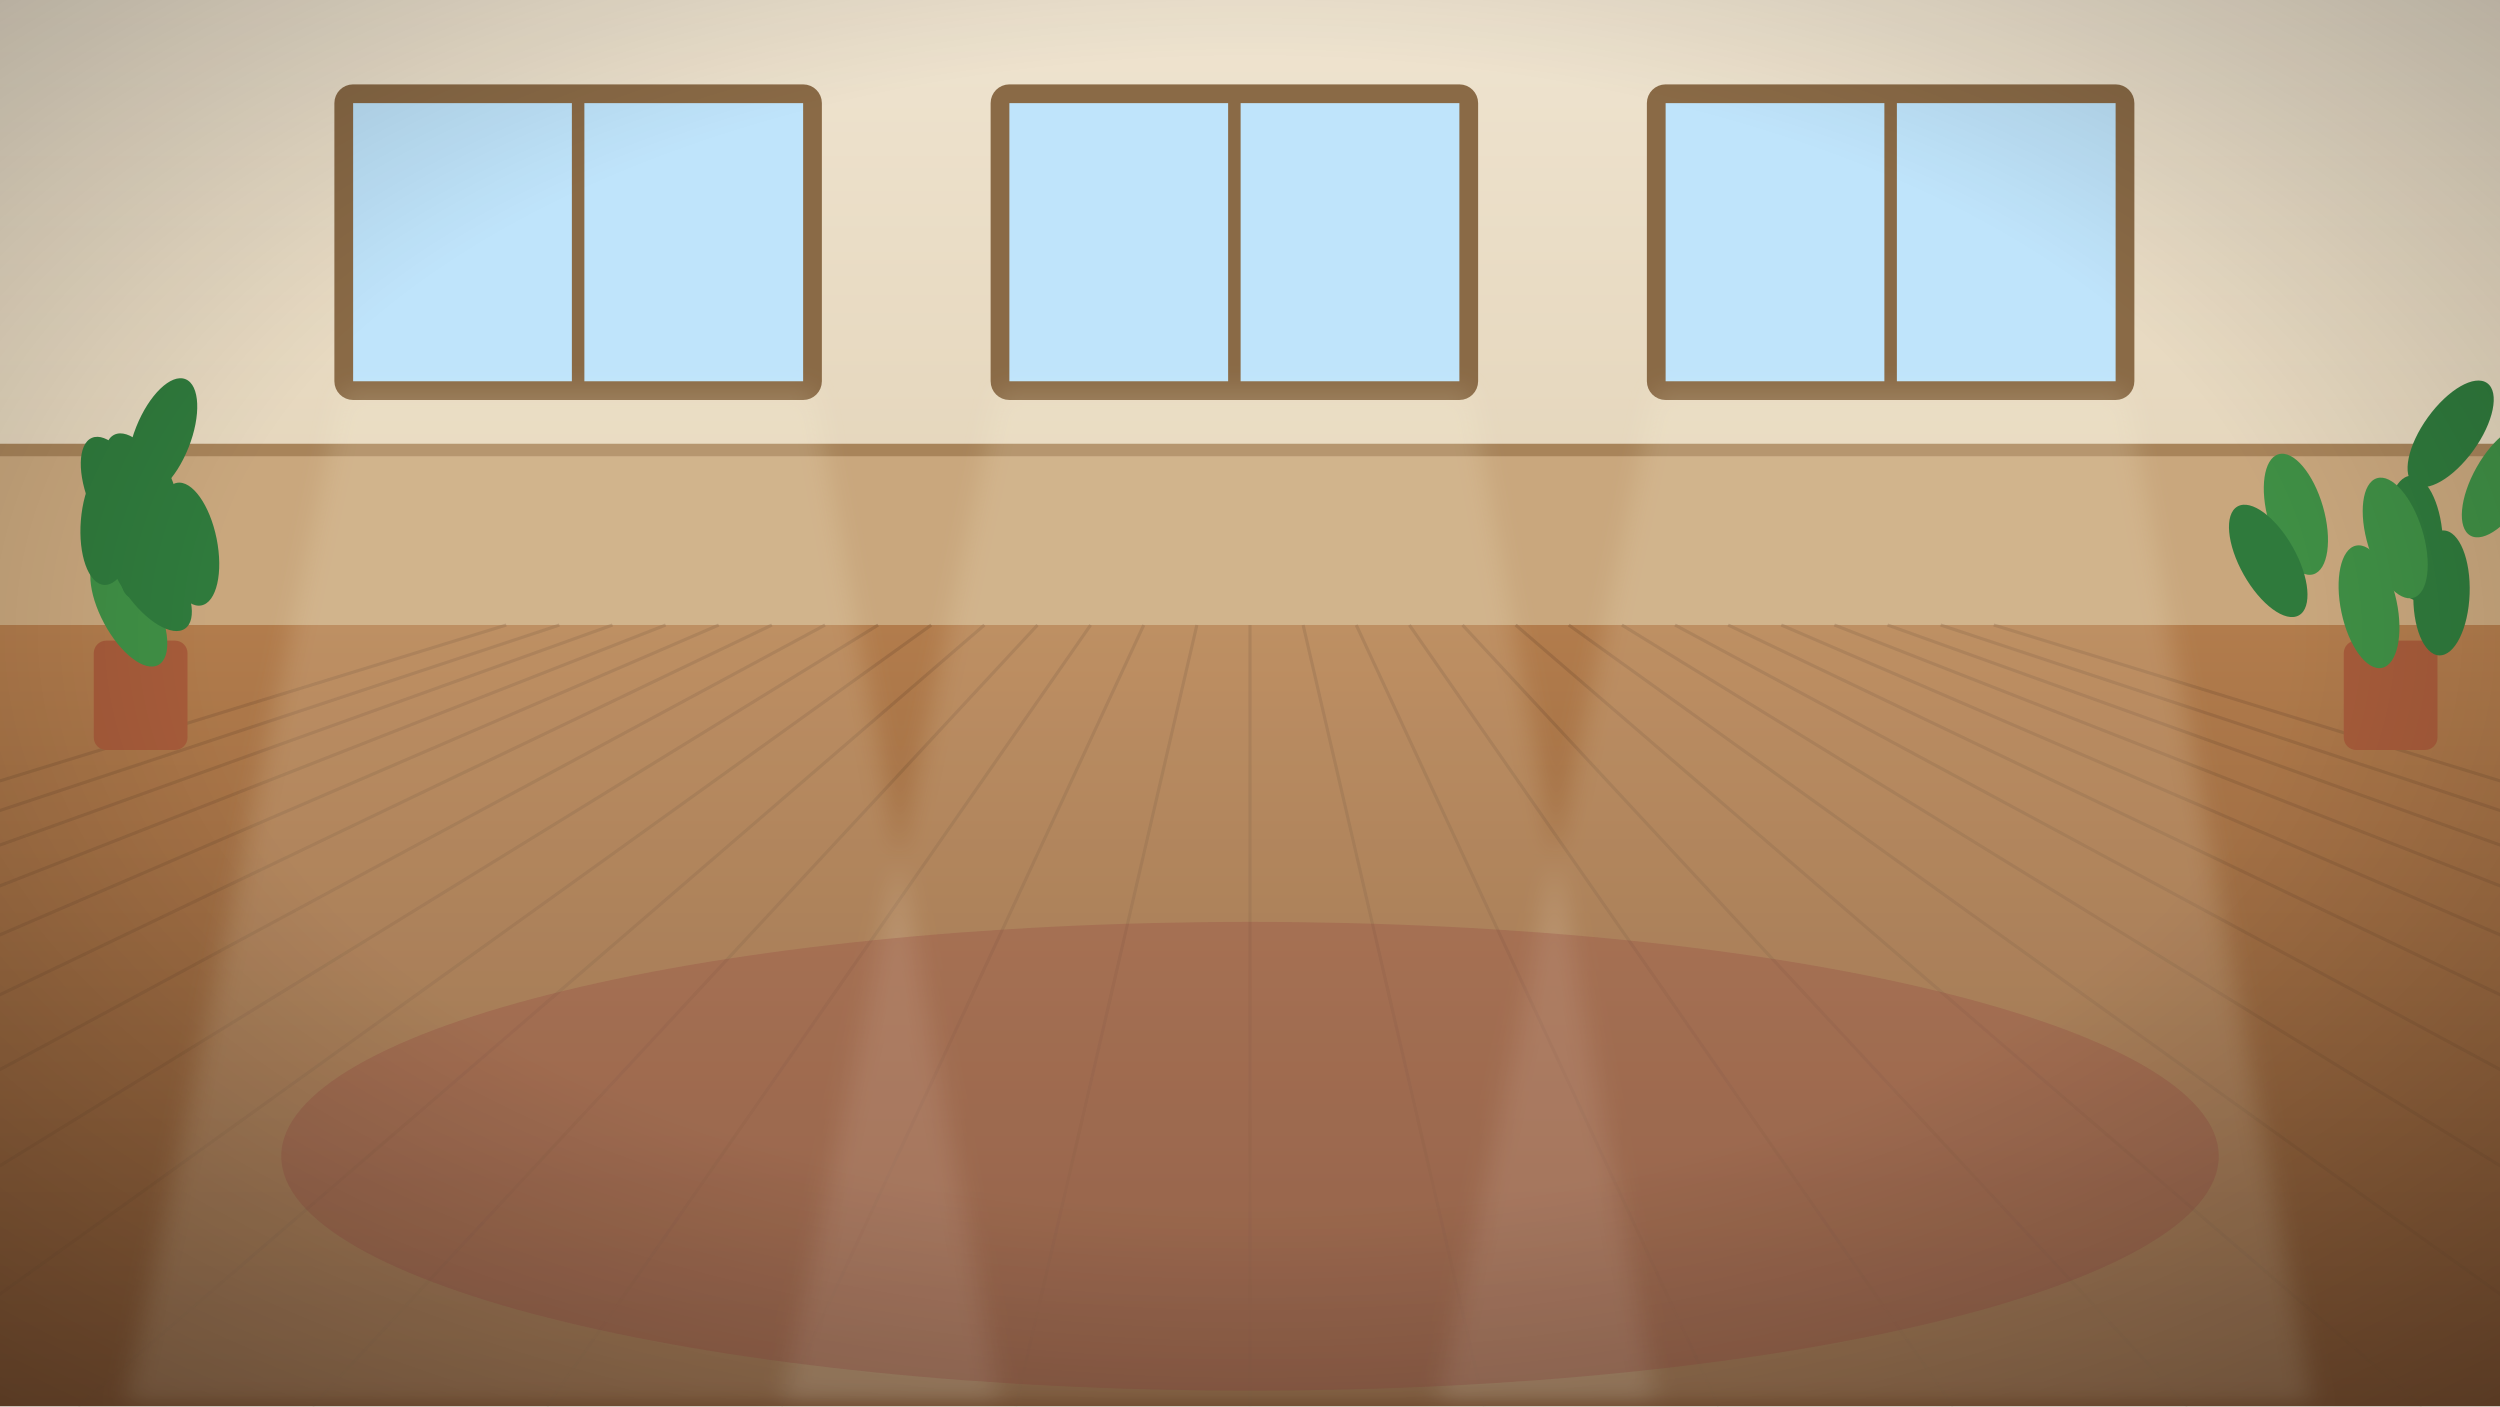
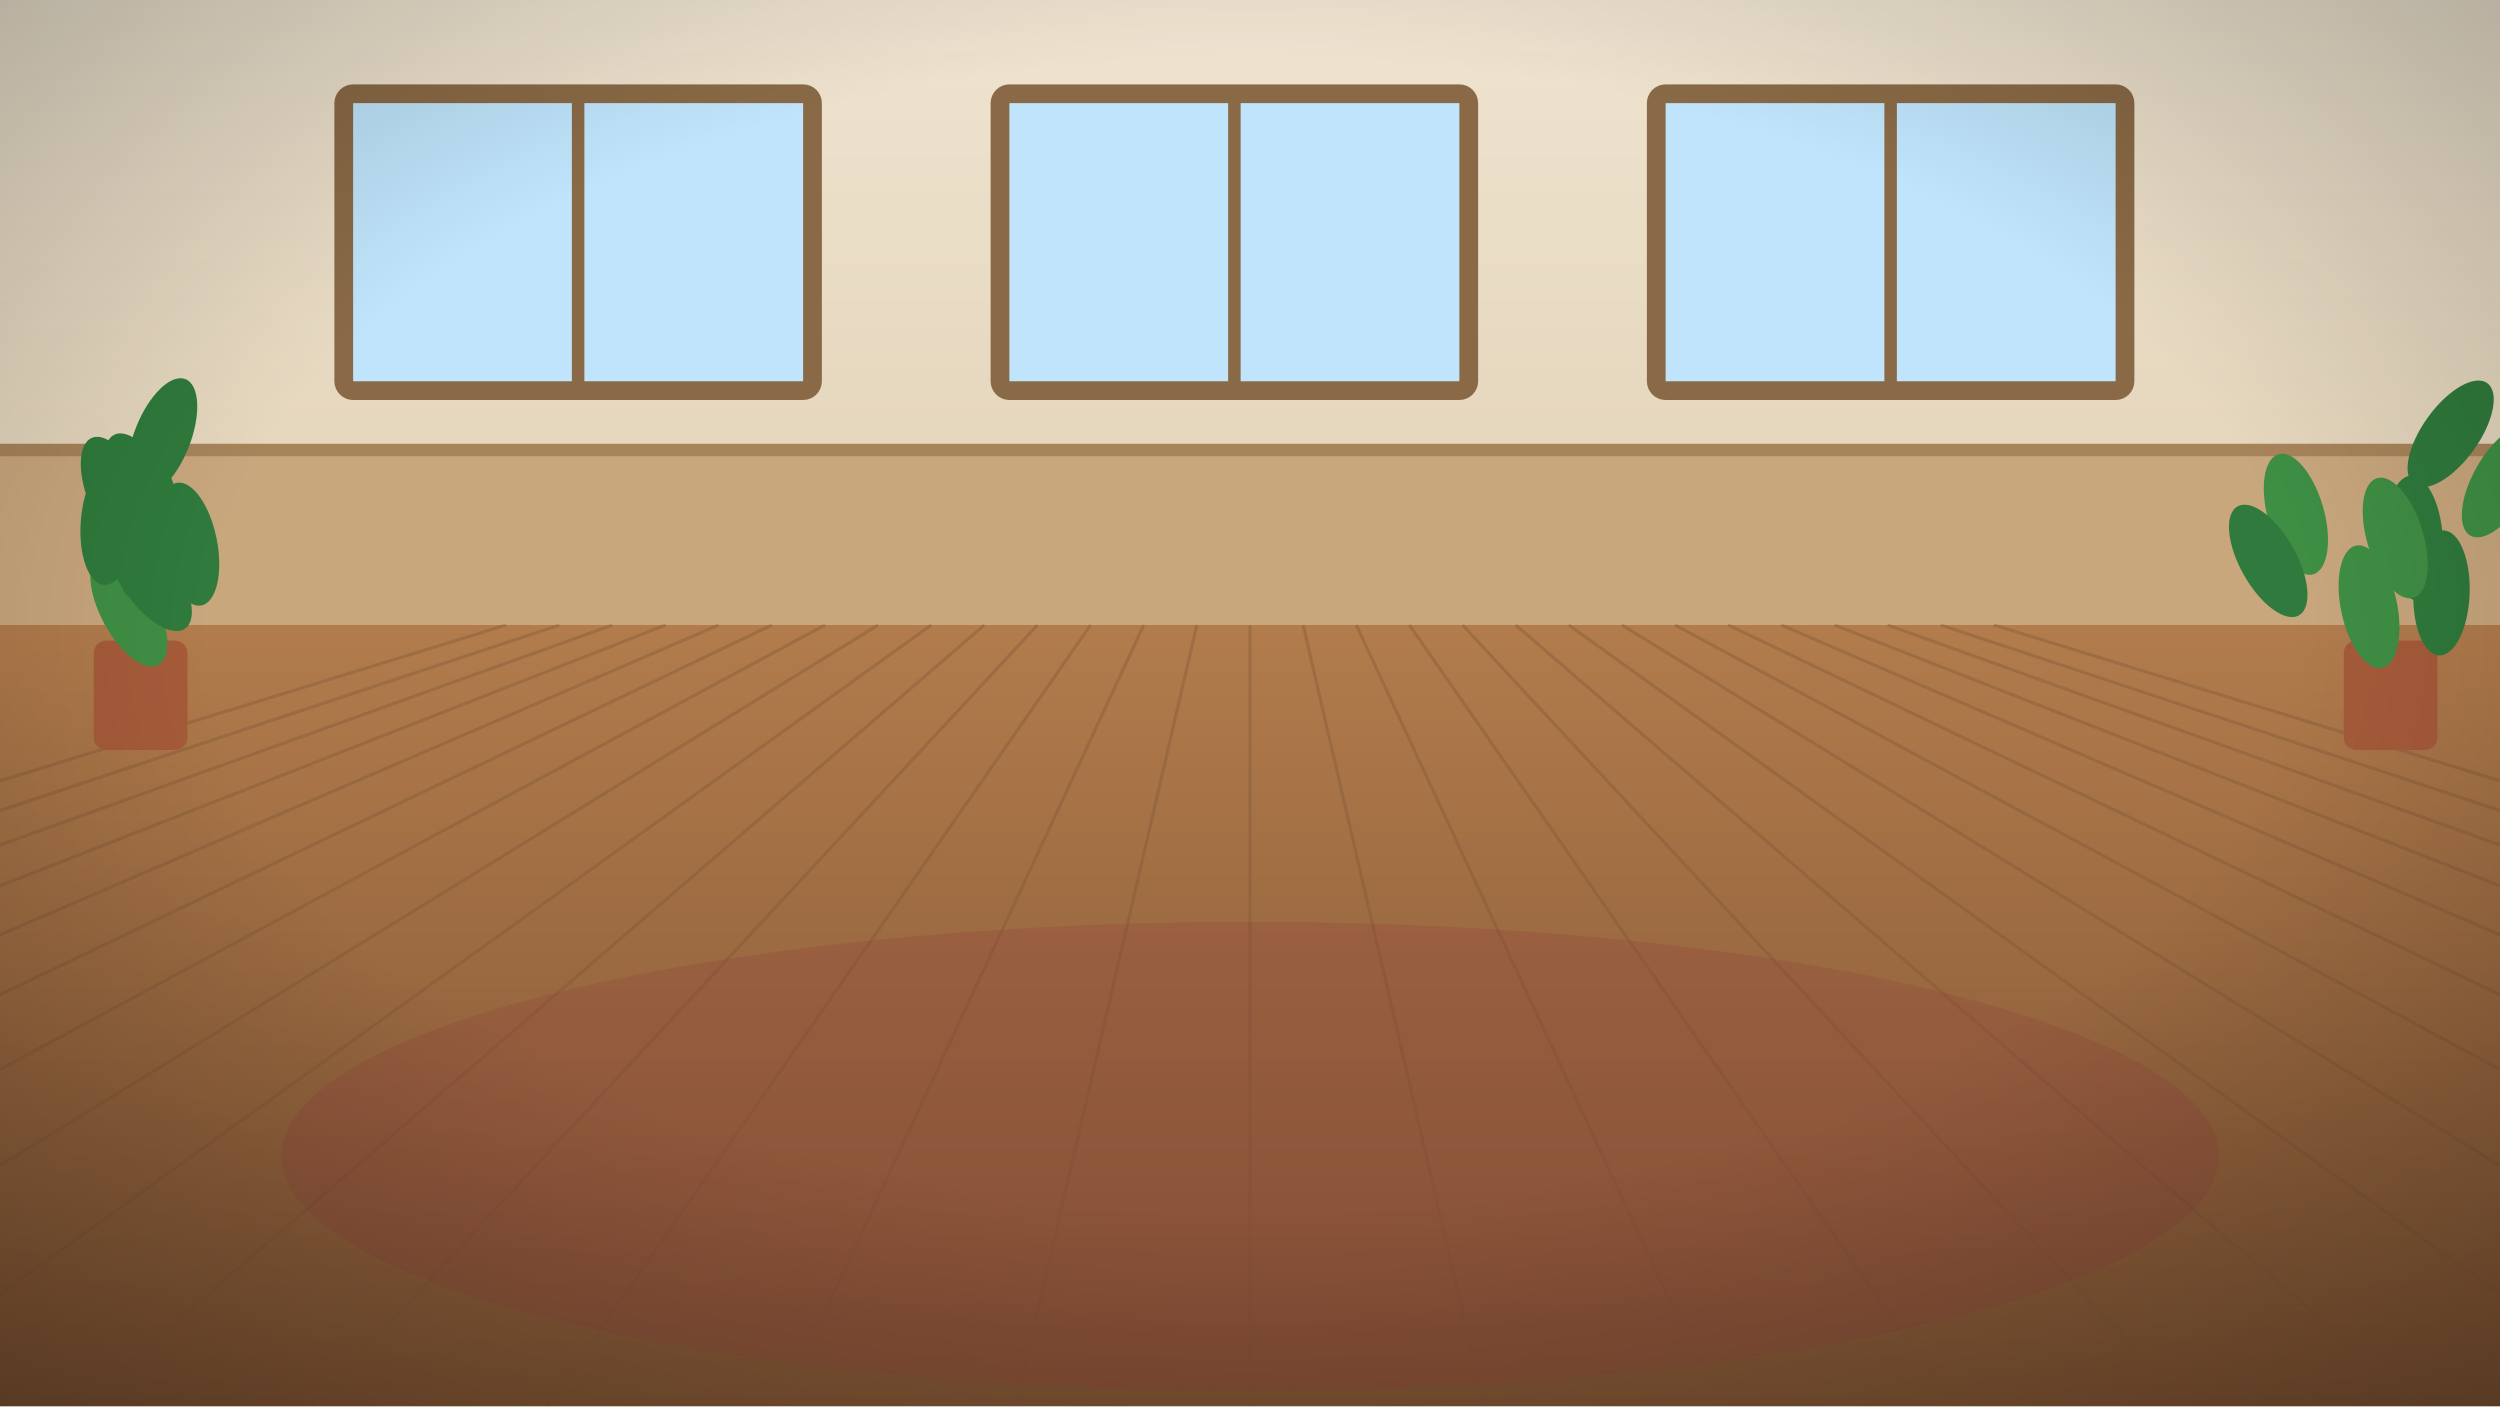
<svg xmlns="http://www.w3.org/2000/svg" viewBox="0 0 1600 900" preserveAspectRatio="xMidYMid slice">
  <defs>
    <linearGradient id="wall" x1="0" y1="0" x2="0" y2="1">
      <stop offset="0" stop-color="#efe4d0" />
      <stop offset="1" stop-color="#e2d2b6" />
    </linearGradient>
    <linearGradient id="floor" x1="0" y1="0" x2="0" y2="1">
      <stop offset="0" stop-color="#b27c4c" />
      <stop offset="1" stop-color="#7d5232" />
    </linearGradient>
-     <filter id="beam" x="-20%" y="-20%" width="140%" height="140%">
-       <feGaussianBlur stdDeviation="8" />
-     </filter>
    <radialGradient id="vig" cx="50%" cy="45%" r="75%">
      <stop offset="0.55" stop-color="#000" stop-opacity="0" />
      <stop offset="1" stop-color="#000" stop-opacity="0.3" />
    </radialGradient>
  </defs>
  <rect width="1600" height="400" fill="url(#wall)" />
  <rect y="290" width="1600" height="110" fill="#c9a77d" />
  <rect y="284" width="1600" height="8" fill="#a8845a" />
  <rect x="220" y="60" width="300" height="190" rx="6" fill="#bfe4fb" stroke="#8a6a46" stroke-width="12" />
  <line x1="370" y1="60" x2="370" y2="250" stroke="#8a6a46" stroke-width="8" />
  <rect x="640" y="60" width="300" height="190" rx="6" fill="#bfe4fb" stroke="#8a6a46" stroke-width="12" />
  <line x1="790" y1="60" x2="790" y2="250" stroke="#8a6a46" stroke-width="8" />
  <rect x="1060" y="60" width="300" height="190" rx="6" fill="#bfe4fb" stroke="#8a6a46" stroke-width="12" />
  <line x1="1210" y1="60" x2="1210" y2="250" stroke="#8a6a46" stroke-width="8" />
  <rect y="400" width="1600" height="500" fill="url(#floor)" />
  <g>
    <line x1="324" y1="400" x2="-1300" y2="900" stroke="#7a5233" stroke-width="2" opacity=".35" />
    <line x1="358" y1="400" x2="-1150" y2="900" stroke="#7a5233" stroke-width="2" opacity=".35" />
    <line x1="392" y1="400" x2="-1000" y2="900" stroke="#7a5233" stroke-width="2" opacity=".35" />
    <line x1="426" y1="400" x2="-850" y2="900" stroke="#7a5233" stroke-width="2" opacity=".35" />
    <line x1="460" y1="400" x2="-700" y2="900" stroke="#7a5233" stroke-width="2" opacity=".35" />
    <line x1="494" y1="400" x2="-550" y2="900" stroke="#7a5233" stroke-width="2" opacity=".35" />
    <line x1="528" y1="400" x2="-400" y2="900" stroke="#7a5233" stroke-width="2" opacity=".35" />
    <line x1="562" y1="400" x2="-250" y2="900" stroke="#7a5233" stroke-width="2" opacity=".35" />
    <line x1="596" y1="400" x2="-100" y2="900" stroke="#7a5233" stroke-width="2" opacity=".35" />
    <line x1="630" y1="400" x2="50" y2="900" stroke="#7a5233" stroke-width="2" opacity=".35" />
    <line x1="664" y1="400" x2="200" y2="900" stroke="#7a5233" stroke-width="2" opacity=".35" />
    <line x1="698" y1="400" x2="350" y2="900" stroke="#7a5233" stroke-width="2" opacity=".35" />
    <line x1="732" y1="400" x2="500" y2="900" stroke="#7a5233" stroke-width="2" opacity=".35" />
    <line x1="766" y1="400" x2="650" y2="900" stroke="#7a5233" stroke-width="2" opacity=".35" />
    <line x1="800" y1="400" x2="800" y2="900" stroke="#7a5233" stroke-width="2" opacity=".35" />
    <line x1="834" y1="400" x2="950" y2="900" stroke="#7a5233" stroke-width="2" opacity=".35" />
    <line x1="868" y1="400" x2="1100" y2="900" stroke="#7a5233" stroke-width="2" opacity=".35" />
    <line x1="902" y1="400" x2="1250" y2="900" stroke="#7a5233" stroke-width="2" opacity=".35" />
    <line x1="936" y1="400" x2="1400" y2="900" stroke="#7a5233" stroke-width="2" opacity=".35" />
    <line x1="970" y1="400" x2="1550" y2="900" stroke="#7a5233" stroke-width="2" opacity=".35" />
    <line x1="1004" y1="400" x2="1700" y2="900" stroke="#7a5233" stroke-width="2" opacity=".35" />
    <line x1="1038" y1="400" x2="1850" y2="900" stroke="#7a5233" stroke-width="2" opacity=".35" />
    <line x1="1072" y1="400" x2="2000" y2="900" stroke="#7a5233" stroke-width="2" opacity=".35" />
    <line x1="1106" y1="400" x2="2150" y2="900" stroke="#7a5233" stroke-width="2" opacity=".35" />
    <line x1="1140" y1="400" x2="2300" y2="900" stroke="#7a5233" stroke-width="2" opacity=".35" />
    <line x1="1174" y1="400" x2="2450" y2="900" stroke="#7a5233" stroke-width="2" opacity=".35" />
    <line x1="1208" y1="400" x2="2600" y2="900" stroke="#7a5233" stroke-width="2" opacity=".35" />
    <line x1="1242" y1="400" x2="2750" y2="900" stroke="#7a5233" stroke-width="2" opacity=".35" />
    <line x1="1276" y1="400" x2="2900" y2="900" stroke="#7a5233" stroke-width="2" opacity=".35" />
  </g>
-   <g filter="url(#beam)">
-     <polygon points="220,250 520,250 640,900 80,900" fill="#fff8e0" opacity=".16" />
-     <polygon points="640,250 940,250 1060,900 500,900" fill="#fff8e0" opacity=".16" />
-     <polygon points="1060,250 1360,250 1480,900 920,900" fill="#fff8e0" opacity=".16" />
-   </g>
  <ellipse cx="800" cy="740" rx="620" ry="150" fill="#8e3b3b" opacity=".25" />
  <rect x="60" y="410" width="60" height="70" rx="8" fill="#a65b3a" />
  <ellipse cx="90.6" cy="335.6" rx="18" ry="40" transform="rotate(4.6 90 400)" fill="#2f7a3c" />
  <ellipse cx="87.9" cy="387.9" rx="18" ry="40" transform="rotate(-28.1 90 400)" fill="#3f8f45" />
  <ellipse cx="130.6" cy="355.4" rx="18" ry="40" transform="rotate(-11.4 90 400)" fill="#2f7a3c" />
  <ellipse cx="108.3" cy="317.6" rx="18" ry="40" transform="rotate(-23.1 90 400)" fill="#2f7a3c" />
  <ellipse cx="127.5" cy="322.9" rx="18" ry="40" transform="rotate(-25.6 90 400)" fill="#2f7a3c" />
  <ellipse cx="58.5" cy="283.2" rx="18" ry="40" transform="rotate(21.7 90 400)" fill="#2f7a3c" />
  <ellipse cx="64.5" cy="336.3" rx="18" ry="40" transform="rotate(4.6 90 400)" fill="#2f7a3c" />
  <ellipse cx="74.9" cy="348.1" rx="18" ry="40" transform="rotate(29.6 90 400)" fill="#2f7a3c" />
  <ellipse cx="112" cy="378.2" rx="18" ry="40" transform="rotate(-35 90 400)" fill="#2f7a3c" />
  <rect x="1500" y="410" width="60" height="70" rx="8" fill="#a65b3a" />
  <ellipse cx="1546.4" cy="285.1" rx="18" ry="40" transform="rotate(29.4 1530 400)" fill="#3f8f45" />
  <ellipse cx="1572" cy="363.1" rx="18" ry="40" transform="rotate(-32 1530 400)" fill="#3f8f45" />
  <ellipse cx="1491.4" cy="315.1" rx="18" ry="40" transform="rotate(-16.1 1530 400)" fill="#3f8f45" />
  <ellipse cx="1481.9" cy="325.8" rx="18" ry="40" transform="rotate(-29.4 1530 400)" fill="#2f7a3c" />
  <ellipse cx="1518.9" cy="385.7" rx="18" ry="40" transform="rotate(-12 1530 400)" fill="#3f8f45" />
  <ellipse cx="1548.9" cy="345.5" rx="18" ry="40" transform="rotate(-3.7 1530 400)" fill="#2f7a3c" />
  <ellipse cx="1489.6" cy="278.3" rx="18" ry="40" transform="rotate(35.8 1530 400)" fill="#2f7a3c" />
  <ellipse cx="1561.8" cy="378.3" rx="18" ry="40" transform="rotate(2.1 1530 400)" fill="#2f7a3c" />
  <ellipse cx="1549.1" cy="347.6" rx="18" ry="40" transform="rotate(-17 1530 400)" fill="#3f8f45" />
  <rect width="1600" height="900" fill="url(#vig)" />
</svg>
